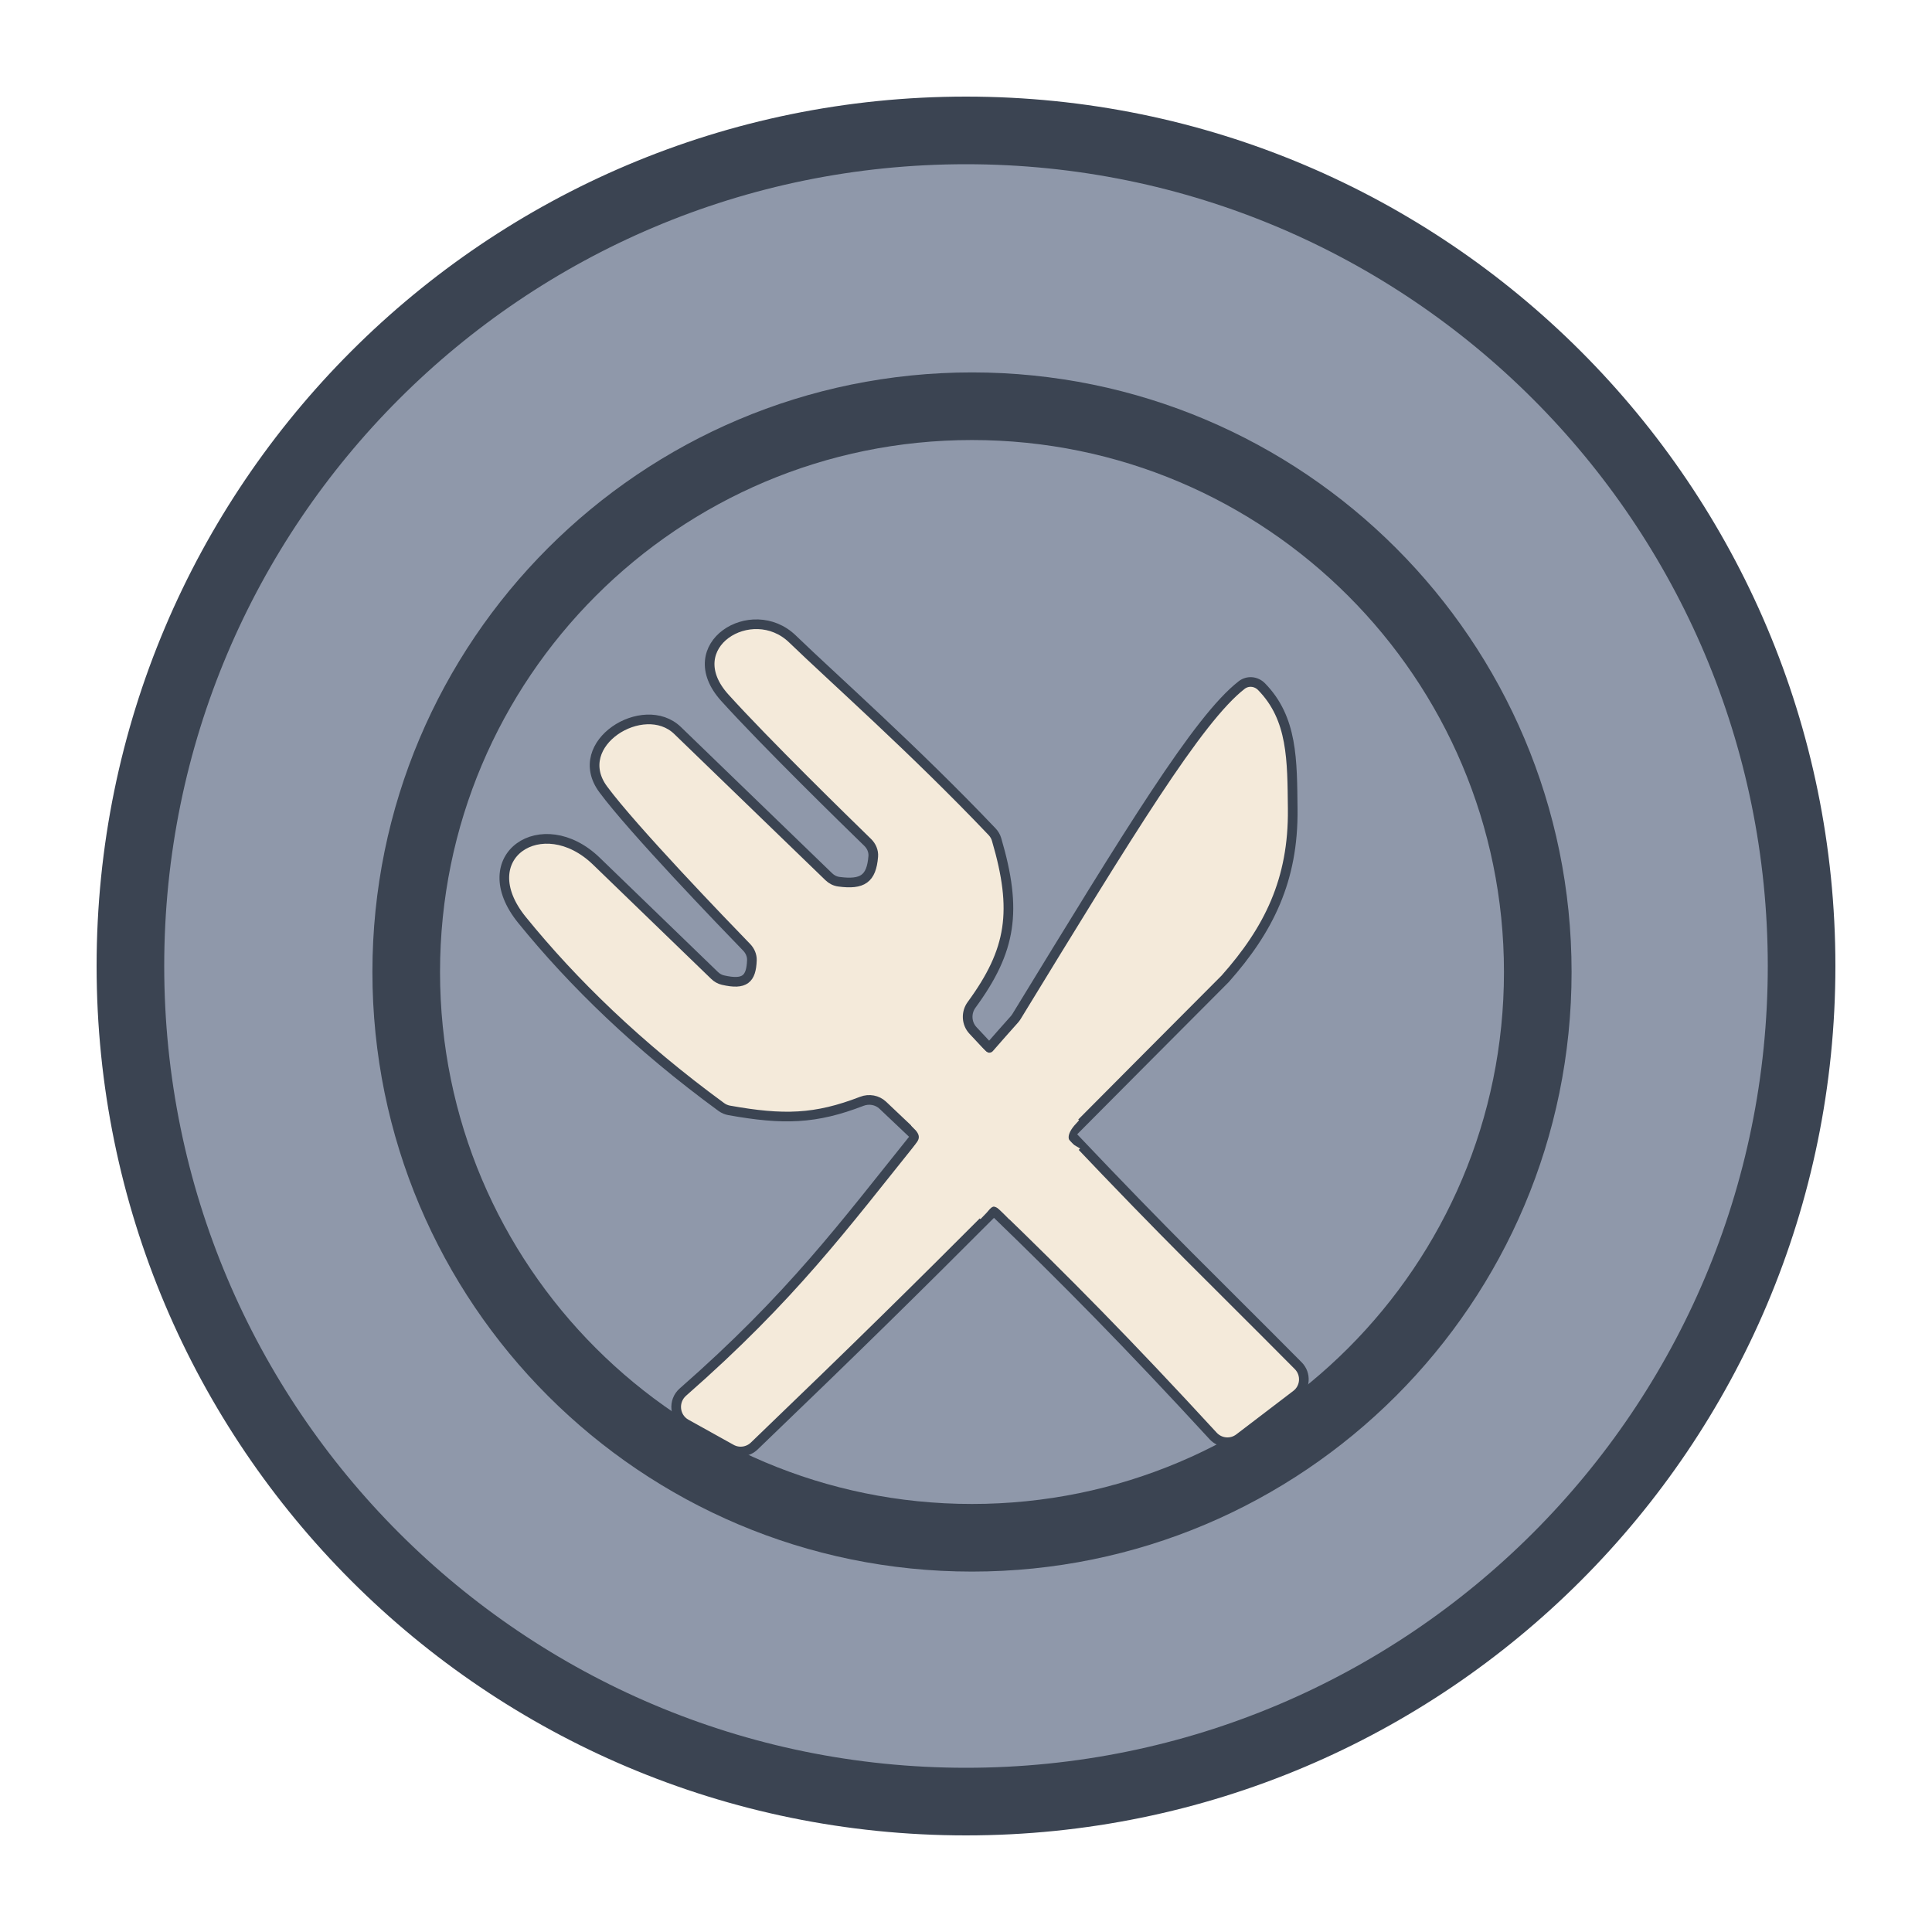
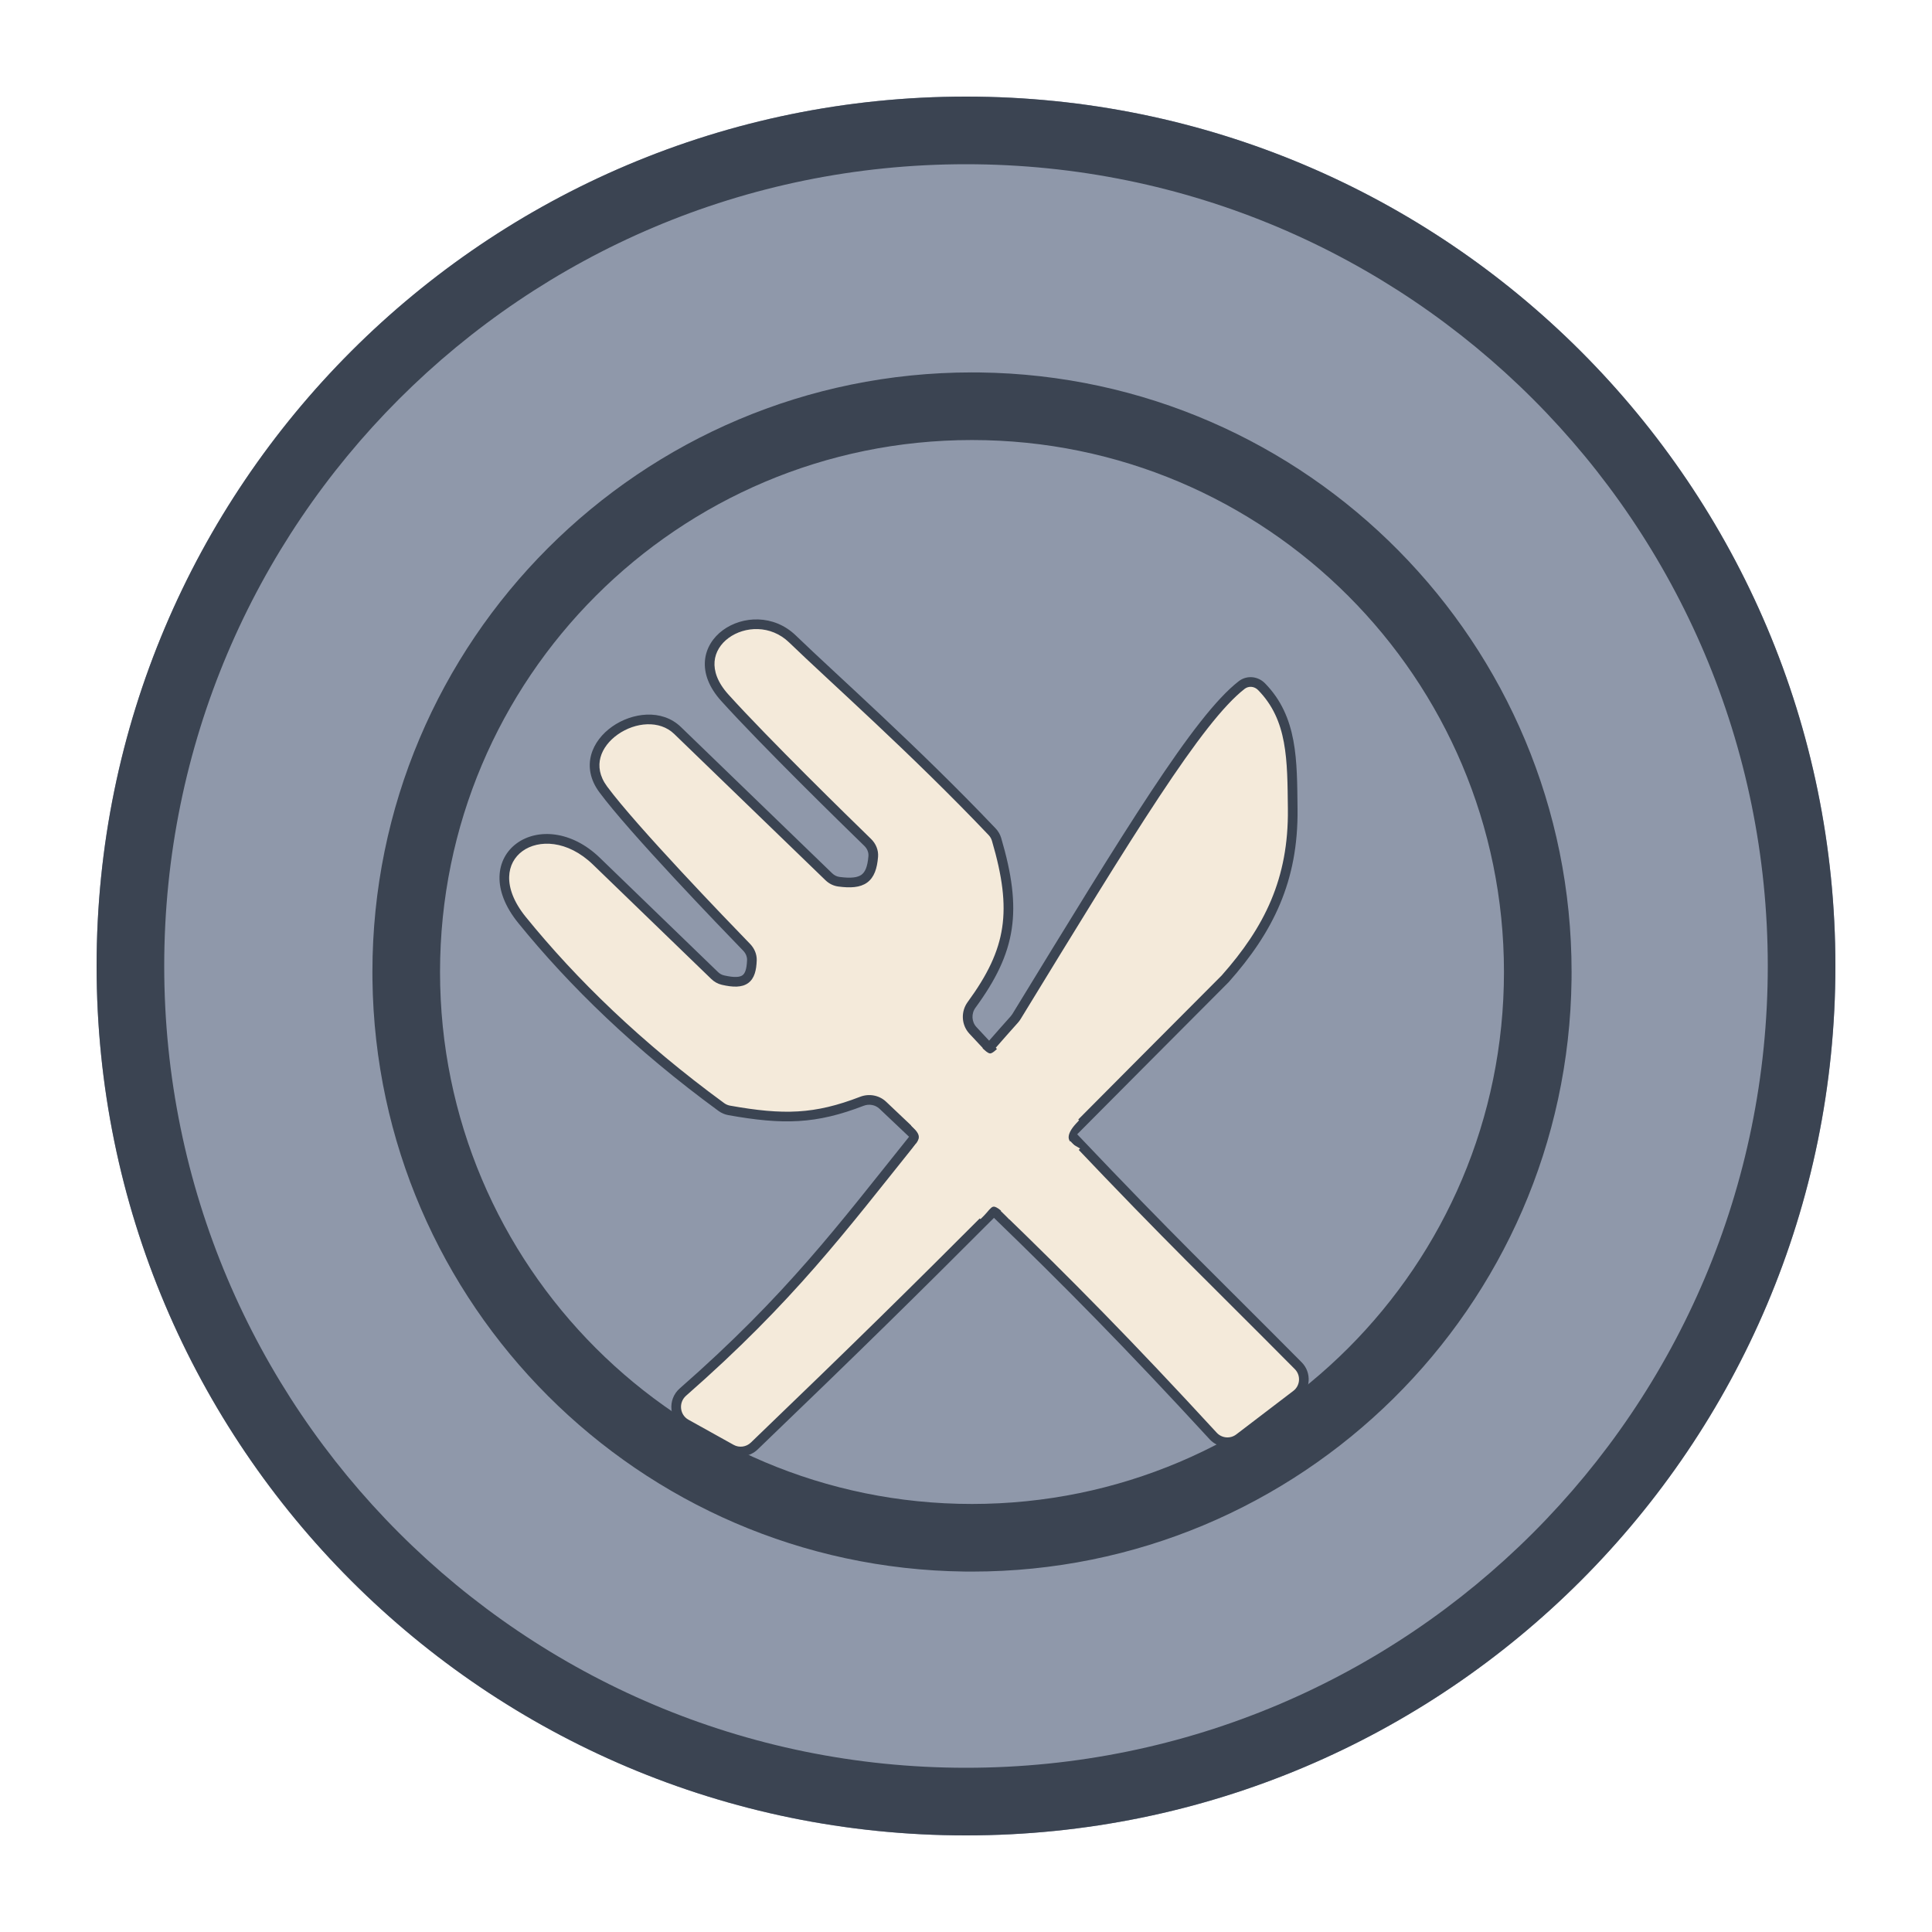
<svg xmlns="http://www.w3.org/2000/svg" width="200" height="200" viewBox="0 0 200 200" fill="none">
-   <circle cx="100" cy="100" r="86.5" fill="#8F98AA" stroke="#3B4452" stroke-width="7" />
-   <circle cx="100.621" cy="100.621" r="58.569" fill="#8F98AA" stroke="#3B4452" stroke-width="7" />
-   <path d="M125.586 148.652C116.711 139.005 110.245 132.47 102.89 125.371C94.891 133.386 88.828 139.365 78.076 149.695C77.443 150.304 76.476 150.437 75.709 150.01L71.024 147.404C69.803 146.725 69.644 145.029 70.694 144.108C81.959 134.232 87.314 126.929 94.784 117.632C93.689 116.594 92.56 115.525 91.388 114.415C90.811 113.869 89.961 113.719 89.22 114.005C84.397 115.869 81.088 115.948 75.486 114.947C75.192 114.894 74.912 114.774 74.672 114.598C66.056 108.294 59.309 101.726 54.045 95.242C48.707 88.667 56.144 83.739 61.743 89.153L73.974 100.98C74.216 101.213 74.509 101.383 74.837 101.458C77.106 101.981 77.762 101.354 77.836 99.413C77.855 98.908 77.644 98.427 77.293 98.065C74.921 95.621 65.492 85.837 62.442 81.709C58.943 76.973 66.641 72.236 70.14 75.619L85.8 90.762C86.089 91.041 86.447 91.224 86.844 91.276C89.287 91.599 90.21 90.987 90.398 88.66C90.442 88.112 90.216 87.588 89.822 87.205C87.509 84.957 79.227 76.865 75.039 72.236C70.14 66.823 77.838 62.087 82.037 66.146C86.18 70.152 94.641 77.622 102.705 86.103C102.919 86.328 103.079 86.603 103.166 86.901C105.33 94.27 104.724 98.359 100.576 104.024C99.992 104.822 100.043 105.941 100.717 106.664C101.295 107.285 101.858 107.888 102.407 108.475C103.237 107.521 104.101 106.54 105.006 105.531C105.087 105.44 105.163 105.338 105.227 105.234C116.928 86.098 124.029 74.418 128.537 70.917C129.163 70.43 130.036 70.516 130.591 71.082C133.825 74.378 133.764 78.683 133.821 83.739C133.905 91.1 131.333 96.251 126.823 101.332C120.311 107.86 115.17 113.031 110.812 117.414C121.376 128.551 124.941 131.852 134.393 141.378C135.242 142.234 135.151 143.648 134.192 144.379L128.277 148.891C127.454 149.519 126.287 149.414 125.586 148.652Z" fill="#F4EADA" stroke="#3B4452" stroke-linecap="round" stroke-linejoin="round" />
-   <path d="M95 119C95.333 118.5 96.2 117.7 95 116.5L101.5 109C102.278 109.732 102.722 109.737 103.5 109L111 116C109.856 117.246 109.813 118.316 111 119L104.5 125.5C102.662 123.465 102.238 124.777 101.5 125.5L95 119Z" fill="#F4EADA" stroke="#F4EADA" />
+   <path d="M190 100C190 149.706 149.706 190 100 190C50.294 190 10 149.706 10 100C10 50.294 50.294 10 100 10C149.706 10 190 50.294 190 100Z" fill="#8F98AA" />
+   <path d="M183 100C183 54.16 145.84 17 100 17C54.16 17 17 54.16 17 100C17 145.84 54.16 183 100 183V190C50.294 190 10 149.706 10 100C10 50.294 50.294 10 100 10C149.706 10 190 50.294 190 100C190 149.706 149.706 190 100 190V183C145.84 183 183 145.84 183 100Z" fill="#3B4452" />
+   <path d="M162.69 100.621C162.69 134.9 134.9 162.69 100.621 162.69C66.341 162.69 38.552 134.9 38.552 100.621C38.552 66.341 66.341 38.552 100.621 38.552C134.9 38.552 162.69 66.341 162.69 100.621Z" fill="#8F98AA" />
+   <path d="M155.69 100.621C155.69 70.207 131.035 45.552 100.621 45.552C70.207 45.552 45.552 70.207 45.552 100.621C45.552 131.035 70.207 155.69 100.621 155.69L100.621 162.69L99.819 162.685C66.175 162.259 38.983 135.066 38.557 101.423L38.552 100.621C38.552 66.341 66.341 38.552 100.621 38.552L101.423 38.557C135.333 38.986 162.69 66.609 162.69 100.621L162.685 101.423C162.255 135.333 134.633 162.689 100.621 162.69L100.621 155.69C131.035 155.689 155.689 131.035 155.69 100.621Z" fill="#3B4452" />
+   <path d="M125.586 148.652C116.711 139.005 110.245 132.47 102.89 125.371C94.891 133.386 88.828 139.365 78.076 149.695C77.443 150.304 76.476 150.437 75.709 150.01L71.024 147.404C69.803 146.725 69.644 145.029 70.694 144.108C81.959 134.232 87.314 126.929 94.784 117.632C93.689 116.594 92.56 115.525 91.388 114.415C90.811 113.869 89.961 113.719 89.22 114.005C84.397 115.869 81.088 115.948 75.486 114.947C75.192 114.894 74.912 114.774 74.672 114.598C66.056 108.294 59.309 101.726 54.045 95.242C48.707 88.667 56.144 83.739 61.743 89.153L73.974 100.98C74.216 101.213 74.509 101.383 74.837 101.458C77.106 101.981 77.762 101.354 77.836 99.413C77.855 98.908 77.644 98.427 77.293 98.065C74.921 95.621 65.492 85.837 62.442 81.709C58.943 76.973 66.641 72.236 70.14 75.619L85.8 90.762C86.089 91.041 86.447 91.224 86.844 91.276C89.287 91.599 90.21 90.987 90.398 88.66C90.442 88.112 90.216 87.588 89.822 87.205C87.509 84.957 79.227 76.865 75.039 72.236C70.14 66.823 77.838 62.087 82.037 66.146C86.18 70.152 94.641 77.622 102.705 86.103C102.919 86.328 103.079 86.603 103.166 86.901C105.33 94.27 104.724 98.359 100.576 104.024C99.992 104.822 100.043 105.941 100.717 106.664C101.295 107.285 101.858 107.888 102.407 108.475C103.237 107.521 104.101 106.54 105.006 105.531C105.087 105.44 105.163 105.338 105.227 105.234C116.928 86.098 124.029 74.418 128.537 70.917C129.163 70.43 130.036 70.516 130.591 71.082C133.825 74.378 133.764 78.683 133.821 83.739C133.905 91.1 131.333 96.251 126.823 101.332C120.311 107.86 115.17 113.031 110.812 117.414C121.376 128.551 124.941 131.852 134.393 141.378C135.242 142.234 135.151 143.648 134.192 144.379L128.277 148.891C127.454 149.519 126.287 149.414 125.586 148.652Z" fill="#F4EADA" />
+   <path d="M74.83 65.236C76.84 63.755 80.09 63.568 82.385 65.787C86.503 69.768 94.996 77.269 103.068 85.758C103.336 86.04 103.536 86.385 103.646 86.76C104.737 90.476 105.147 93.422 104.732 96.176C104.316 98.936 103.08 101.451 100.979 104.32C100.533 104.93 100.577 105.782 101.083 106.324C101.529 106.802 101.966 107.271 102.394 107.73C103.114 106.906 103.859 106.061 104.634 105.197C104.695 105.128 104.752 105.051 104.8 104.973C110.648 95.409 115.354 87.696 119.162 81.937C122.956 76.199 125.901 72.332 128.23 70.522C129.07 69.87 130.226 69.996 130.948 70.732C134.349 74.199 134.264 78.736 134.321 83.734C134.407 91.246 131.768 96.513 127.197 101.665C127.191 101.672 127.184 101.678 127.177 101.685C120.835 108.042 115.794 113.112 111.51 117.42C121.811 128.272 125.39 131.593 134.748 141.025C135.808 142.093 135.696 143.861 134.495 144.777L128.58 149.289C127.551 150.074 126.093 149.942 125.219 148.991C116.493 139.506 110.097 133.035 102.894 126.073C95.064 133.916 89.02 139.873 78.423 150.055C77.634 150.813 76.429 150.982 75.466 150.447L70.781 147.841C69.25 146.989 69.061 144.874 70.364 143.732C81.445 134.017 86.779 126.812 94.106 117.678C93.116 116.74 92.097 115.775 91.045 114.779C90.614 114.371 89.97 114.251 89.4 114.471C86.952 115.417 84.868 115.918 82.675 116.049C80.488 116.18 78.216 115.942 75.398 115.439C75.029 115.373 74.678 115.222 74.377 115.001C65.728 108.673 58.949 102.076 53.657 95.557C52.27 93.848 51.671 92.195 51.709 90.743C51.747 89.282 52.429 88.075 53.498 87.297C55.633 85.743 59.162 85.962 62.091 88.793L74.322 100.621C74.505 100.798 74.719 100.918 74.949 100.971C76.076 101.231 76.603 101.147 76.864 100.957C77.115 100.773 77.299 100.357 77.336 99.394C77.349 99.043 77.203 98.691 76.933 98.413C74.574 95.981 65.115 86.168 62.04 82.006C61.081 80.709 60.867 79.368 61.194 78.154C61.516 76.958 62.346 75.937 63.38 75.21C65.414 73.78 68.5 73.338 70.488 75.26L86.148 90.403C86.365 90.613 86.627 90.743 86.91 90.781C88.117 90.94 88.784 90.838 89.175 90.556C89.547 90.287 89.808 89.749 89.899 88.62C89.93 88.238 89.775 87.856 89.473 87.563C87.164 85.318 78.869 77.215 74.668 72.572C73.375 71.143 72.864 69.7 72.977 68.387C73.09 67.078 73.817 65.982 74.83 65.236ZM94.834 118.369C87.545 127.458 82.155 134.725 71.023 144.484C70.226 145.183 70.357 146.461 71.267 146.967L75.952 149.574C76.524 149.892 77.252 149.794 77.73 149.334C88.317 139.162 94.355 133.211 102.176 125.377C99.856 123.141 97.443 120.843 94.834 118.369ZM103.601 125.365C110.813 132.335 117.219 138.819 125.954 148.314C126.481 148.886 127.357 148.964 127.973 148.494L133.888 143.982C134.605 143.435 134.677 142.374 134.038 141.73C124.699 132.318 121.1 128.975 110.803 118.129C108.16 120.787 105.805 123.156 103.601 125.365ZM102.422 109.222C99.816 112.234 97.554 114.989 95.462 117.587C98.099 120.089 100.538 122.41 102.882 124.669C105.094 122.452 107.46 120.075 110.116 117.404C107.896 115.061 105.369 112.375 102.422 109.222ZM81.689 66.505C79.785 64.665 77.087 64.816 75.423 66.041C74.599 66.648 74.057 67.499 73.973 68.473C73.89 69.444 74.254 70.623 75.41 71.901C79.586 76.515 87.855 84.595 90.171 86.846C90.658 87.32 90.954 87.985 90.896 88.7C90.8 89.897 90.505 90.829 89.758 91.368C89.03 91.892 88.014 91.935 86.779 91.772C86.267 91.704 85.812 91.469 85.453 91.122L69.793 75.979C68.282 74.518 65.769 74.753 63.955 76.029C63.064 76.655 62.407 77.495 62.16 78.414C61.918 79.314 62.054 80.342 62.844 81.413C65.869 85.507 75.267 95.259 77.651 97.716C78.085 98.164 78.361 98.773 78.336 99.432C78.299 100.41 78.118 101.278 77.455 101.763C76.802 102.24 75.865 102.209 74.724 101.946C74.299 101.848 73.927 101.63 73.627 101.339L61.395 89.512C58.725 86.93 55.735 86.906 54.087 88.106C53.264 88.705 52.738 89.625 52.708 90.768C52.678 91.92 53.151 93.348 54.433 94.927C59.669 101.377 66.384 107.915 74.967 114.195C75.146 114.326 75.356 114.416 75.574 114.455C78.358 114.952 80.542 115.175 82.615 115.051C84.683 114.927 86.665 114.456 89.04 113.539C89.953 113.186 91.009 113.367 91.732 114.052C92.764 115.029 93.763 115.976 94.735 116.897C96.836 114.288 99.111 111.518 101.735 108.488C101.284 108.004 100.822 107.511 100.351 107.005C99.509 106.102 99.451 104.714 100.173 103.729C102.22 100.933 103.361 98.57 103.744 96.027C104.128 93.479 103.759 90.695 102.686 87.043C102.622 86.822 102.503 86.616 102.344 86.448C94.287 77.975 85.857 70.535 81.689 66.505ZM130.234 71.432C129.845 71.036 129.257 70.991 128.844 71.312C126.665 73.004 123.806 76.727 119.997 82.488C116.201 88.228 111.506 95.923 105.653 105.495C105.574 105.625 105.479 105.752 105.378 105.865C104.582 106.753 103.818 107.618 103.081 108.463C106.048 111.639 108.59 114.34 110.821 116.695C115.099 112.392 120.133 107.329 126.463 100.985C130.901 95.978 133.403 90.946 133.321 83.745C133.263 78.629 133.301 74.558 130.234 71.432Z" fill="#3B4452" />
+   <path d="M95 119C95.333 118.5 96.2 117.7 95 116.5L101.5 109C102.278 109.732 102.722 109.737 103.5 109L111 116C109.856 117.246 109.813 118.316 111 119L104.5 125.5C102.662 123.465 102.238 124.777 101.5 125.5L95 119Z" fill="#F4EADA" />
+   <path d="M101.843 108.636C102.221 108.991 102.402 109.051 102.501 109.051C102.598 109.051 102.779 108.994 103.156 108.637L103.498 108.313L103.841 108.635L111.341 115.635L111.704 115.973L111.368 116.338C110.828 116.927 110.63 117.39 110.626 117.716C110.623 117.991 110.761 118.285 111.25 118.566L111.814 118.893L104.481 126.226L104.129 125.835C103.687 125.346 103.366 125.099 103.14 124.988C102.933 124.887 102.83 124.908 102.767 124.933C102.671 124.969 102.558 125.058 102.395 125.241C102.264 125.388 102.045 125.666 101.85 125.857L101.496 126.204L101.146 125.854L94.356 119.063L94.584 118.723C94.634 118.648 94.693 118.569 94.743 118.501C94.796 118.429 94.846 118.361 94.894 118.29C94.989 118.147 95.058 118.016 95.092 117.886C95.124 117.764 95.128 117.634 95.078 117.482C95.026 117.324 94.907 117.114 94.647 116.854L94.317 116.524L101.463 108.279L101.843 108.636ZM103.484 109.669C103.185 109.895 102.863 110.052 102.499 110.051C102.152 110.05 101.844 109.906 101.557 109.697L95.662 116.498C95.832 116.721 95.954 116.945 96.028 117.171C96.143 117.522 96.135 117.849 96.059 118.14C95.984 118.422 95.849 118.659 95.726 118.845C95.702 118.88 95.676 118.912 95.652 118.945L101.479 124.772C101.53 124.713 101.584 124.647 101.648 124.575C101.829 124.373 102.076 124.126 102.408 123.999C102.773 123.859 103.167 123.888 103.58 124.091C103.87 124.233 104.175 124.462 104.507 124.785L110.235 119.057C109.846 118.694 109.62 118.242 109.626 117.705C109.632 117.145 109.894 116.584 110.312 116.042L103.484 109.669Z" fill="#F4EADA" />
</svg>
